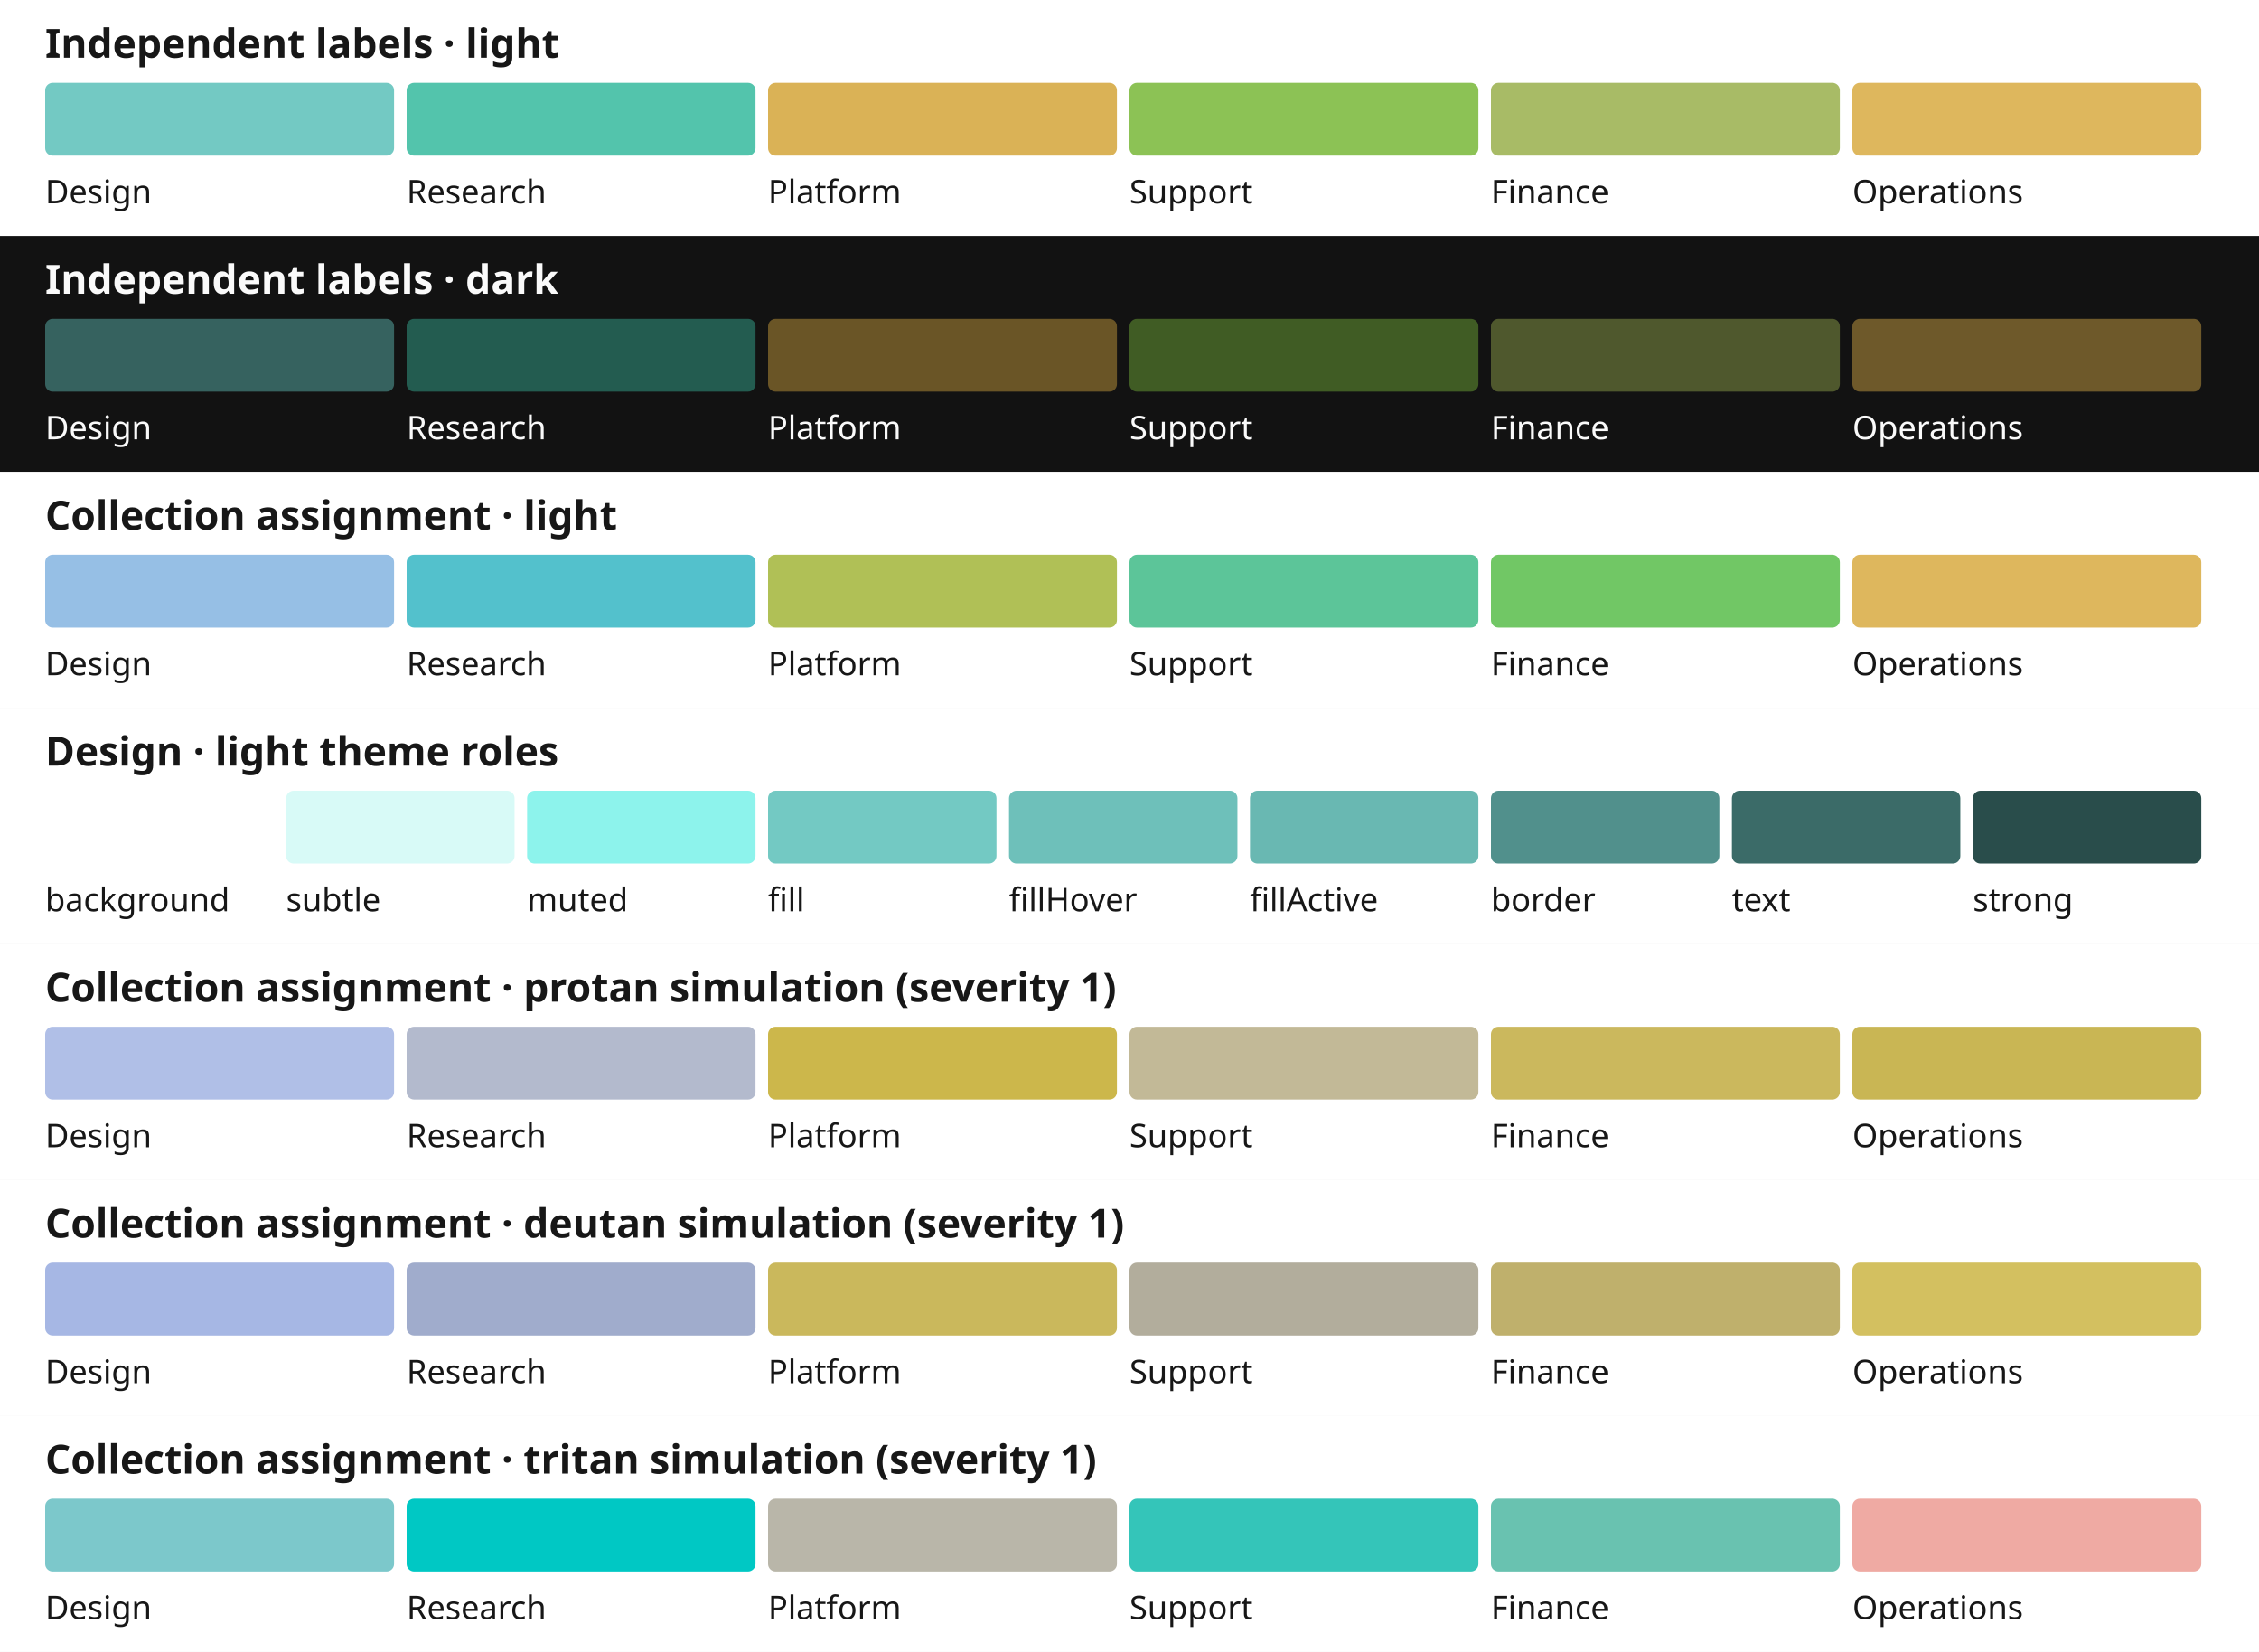
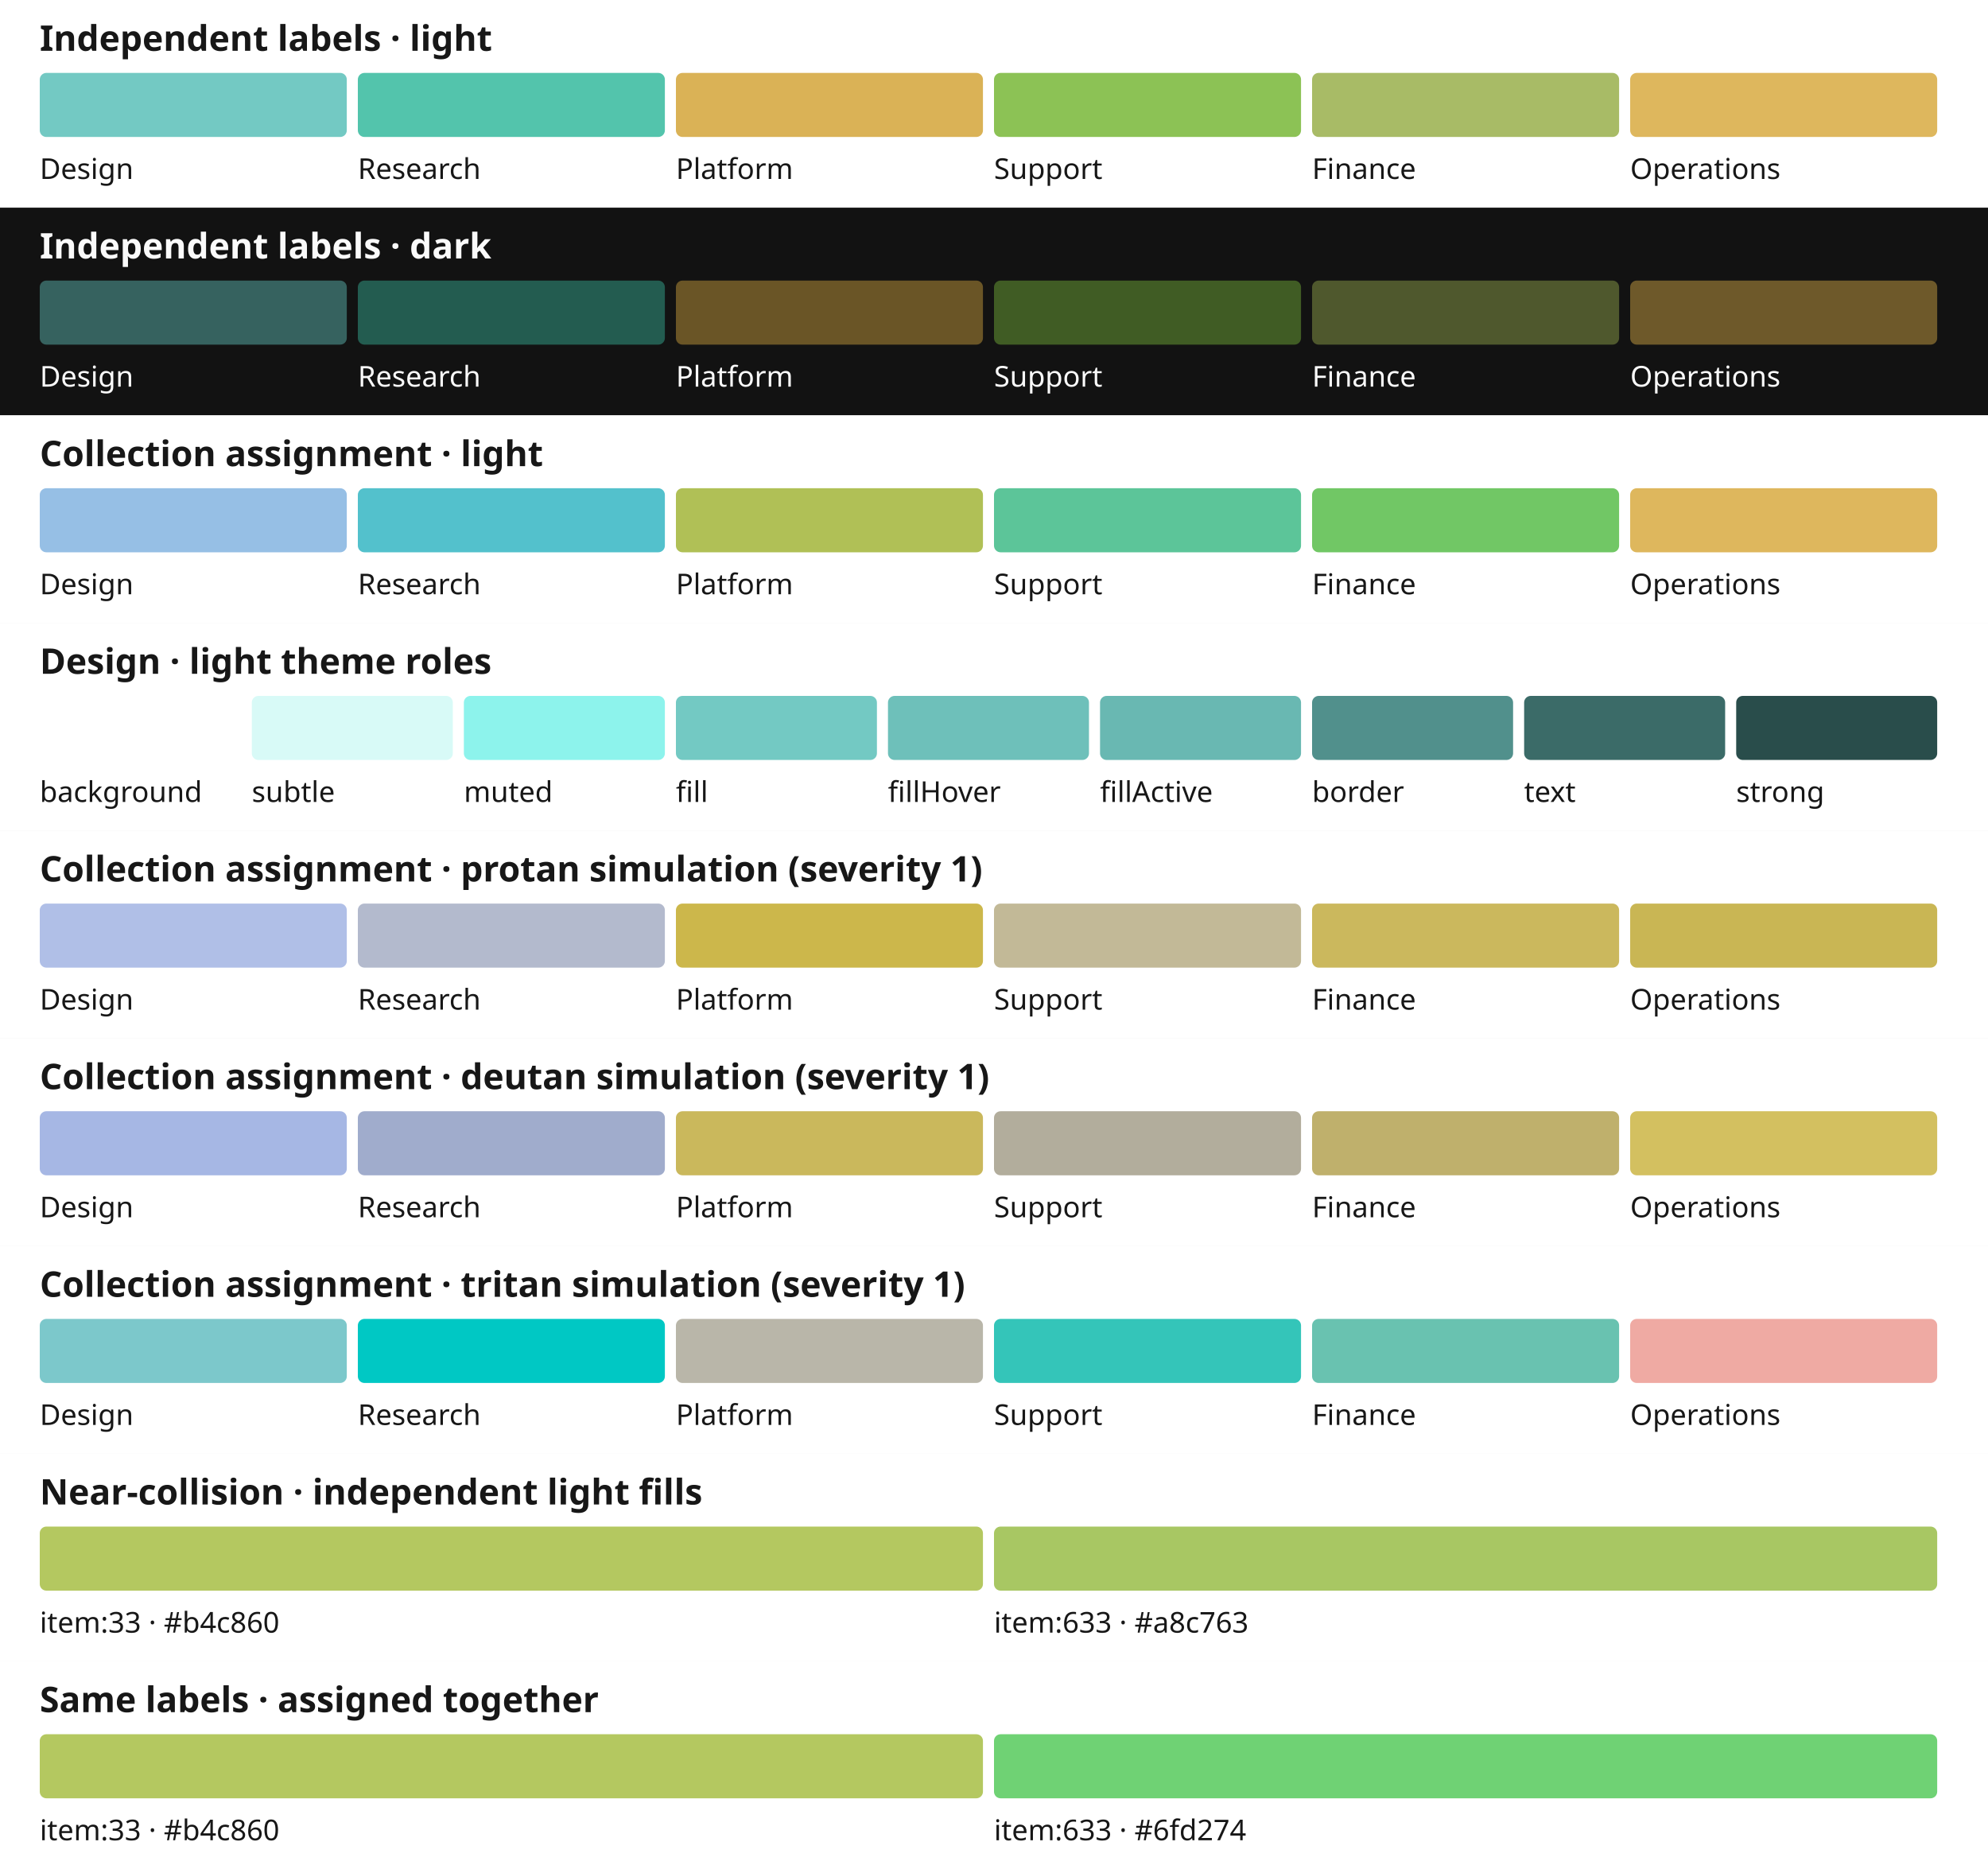
- <svg xmlns="http://www.w3.org/2000/svg" viewBox="0 0 900 658" role="img" aria-labelledby="title" font-family="system-ui, sans-serif">
+ <svg xmlns="http://www.w3.org/2000/svg" viewBox="0 0 900 846" role="img" aria-labelledby="title" font-family="system-ui, sans-serif">
  <rect y="0" width="900" height="94" fill="#ffffff" />
  <text x="18" y="23" fill="#171717" font-size="16" font-weight="600">Independent labels · light</text>
  <rect x="18" y="33" width="139" height="29" rx="3" fill="#73c9c3" />
  <text x="18" y="81" fill="#171717" font-size="13">Design</text>
  <rect x="162" y="33" width="139" height="29" rx="3" fill="#53c4ac" />
  <text x="162" y="81" fill="#171717" font-size="13">Research</text>
  <rect x="306" y="33" width="139" height="29" rx="3" fill="#dab256" />
  <text x="306" y="81" fill="#171717" font-size="13">Platform</text>
  <rect x="450" y="33" width="139" height="29" rx="3" fill="#8cc255" />
  <text x="450" y="81" fill="#171717" font-size="13">Support</text>
  <rect x="594" y="33" width="139" height="29" rx="3" fill="#a8bb66" />
  <text x="594" y="81" fill="#171717" font-size="13">Finance</text>
  <rect x="738" y="33" width="139" height="29" rx="3" fill="#deb75d" />
  <text x="738" y="81" fill="#171717" font-size="13">Operations</text>
  <rect y="94" width="900" height="94" fill="#121212" />
  <text x="18" y="117" fill="#fafafa" font-size="16" font-weight="600">Independent labels · dark</text>
  <rect x="18" y="127" width="139" height="29" rx="3" fill="#36625f" />
  <text x="18" y="175" fill="#fafafa" font-size="13">Design</text>
  <rect x="162" y="127" width="139" height="29" rx="3" fill="#235c50" />
  <text x="162" y="175" fill="#fafafa" font-size="13">Research</text>
  <rect x="306" y="127" width="139" height="29" rx="3" fill="#6a5526" />
  <text x="306" y="175" fill="#fafafa" font-size="13">Platform</text>
  <rect x="450" y="127" width="139" height="29" rx="3" fill="#405c24" />
  <text x="450" y="175" fill="#fafafa" font-size="13">Support</text>
  <rect x="594" y="127" width="139" height="29" rx="3" fill="#4f582d" />
  <text x="594" y="175" fill="#fafafa" font-size="13">Finance</text>
  <rect x="738" y="127" width="139" height="29" rx="3" fill="#6e592a" />
  <text x="738" y="175" fill="#fafafa" font-size="13">Operations</text>
  <rect y="188" width="900" height="94" fill="#ffffff" />
  <text x="18" y="211" fill="#171717" font-size="16" font-weight="600">Collection assignment · light</text>
  <rect x="18" y="221" width="139" height="29" rx="3" fill="#96bfe5" />
  <text x="18" y="269" fill="#171717" font-size="13">Design</text>
  <rect x="162" y="221" width="139" height="29" rx="3" fill="#53c1cc" />
  <text x="162" y="269" fill="#171717" font-size="13">Research</text>
  <rect x="306" y="221" width="139" height="29" rx="3" fill="#b0c056" />
  <text x="306" y="269" fill="#171717" font-size="13">Platform</text>
  <rect x="450" y="221" width="139" height="29" rx="3" fill="#5cc599" />
  <text x="450" y="269" fill="#171717" font-size="13">Support</text>
  <rect x="594" y="221" width="139" height="29" rx="3" fill="#71c765" />
  <text x="594" y="269" fill="#171717" font-size="13">Finance</text>
  <rect x="738" y="221" width="139" height="29" rx="3" fill="#deb75d" />
  <text x="738" y="269" fill="#171717" font-size="13">Operations</text>
  <rect y="282" width="900" height="94" fill="#ffffff" />
  <text x="18" y="305" fill="#171717" font-size="16" font-weight="600">Design · light theme roles</text>
  <rect x="18" y="315" width="91" height="29" rx="3" fill="#ffffff" />
  <text x="18" y="363" fill="#171717" font-size="13">background</text>
  <rect x="114" y="315" width="91" height="29" rx="3" fill="#d8faf7" />
  <text x="114" y="363" fill="#171717" font-size="13">subtle</text>
  <rect x="210" y="315" width="91" height="29" rx="3" fill="#8df3ec" />
  <text x="210" y="363" fill="#171717" font-size="13">muted</text>
  <rect x="306" y="315" width="91" height="29" rx="3" fill="#73c9c3" />
  <text x="306" y="363" fill="#171717" font-size="13">fill</text>
  <rect x="402" y="315" width="91" height="29" rx="3" fill="#6ec0ba" />
  <text x="402" y="363" fill="#171717" font-size="13">fillHover</text>
  <rect x="498" y="315" width="91" height="29" rx="3" fill="#69b8b2" />
  <text x="498" y="363" fill="#171717" font-size="13">fillActive</text>
  <rect x="594" y="315" width="91" height="29" rx="3" fill="#51908c" />
  <text x="594" y="363" fill="#171717" font-size="13">border</text>
  <rect x="690" y="315" width="91" height="29" rx="3" fill="#3b6b68" />
  <text x="690" y="363" fill="#171717" font-size="13">text</text>
  <rect x="786" y="315" width="91" height="29" rx="3" fill="#294d4b" />
  <text x="786" y="363" fill="#171717" font-size="13">strong</text>
  <rect y="376" width="900" height="94" fill="#ffffff" />
  <text x="18" y="399" fill="#171717" font-size="16" font-weight="600">Collection assignment · protan simulation (severity 1)</text>
  <rect x="18" y="409" width="139" height="29" rx="3" fill="#b0bfe7" />
  <text x="18" y="457" fill="#171717" font-size="13">Design</text>
  <rect x="162" y="409" width="139" height="29" rx="3" fill="#b3bacd" />
  <text x="162" y="457" fill="#171717" font-size="13">Research</text>
  <rect x="306" y="409" width="139" height="29" rx="3" fill="#ccb74b" />
  <text x="306" y="457" fill="#171717" font-size="13">Platform</text>
  <rect x="450" y="409" width="139" height="29" rx="3" fill="#c2b997" />
  <text x="450" y="457" fill="#171717" font-size="13">Support</text>
  <rect x="594" y="409" width="139" height="29" rx="3" fill="#cbb85d" />
  <text x="594" y="457" fill="#171717" font-size="13">Finance</text>
  <rect x="738" y="409" width="139" height="29" rx="3" fill="#c9b654" />
  <text x="738" y="457" fill="#171717" font-size="13">Operations</text>
  <rect y="470" width="900" height="94" fill="#ffffff" />
  <text x="18" y="493" fill="#171717" font-size="16" font-weight="600">Collection assignment · deutan simulation (severity 1)</text>
  <rect x="18" y="503" width="139" height="29" rx="3" fill="#a6b7e4" />
  <text x="18" y="551" fill="#171717" font-size="13">Design</text>
  <rect x="162" y="503" width="139" height="29" rx="3" fill="#a0accc" />
  <text x="162" y="551" fill="#171717" font-size="13">Research</text>
  <rect x="306" y="503" width="139" height="29" rx="3" fill="#cab85c" />
  <text x="306" y="551" fill="#171717" font-size="13">Platform</text>
  <rect x="450" y="503" width="139" height="29" rx="3" fill="#b2ad9c" />
  <text x="450" y="551" fill="#171717" font-size="13">Support</text>
  <rect x="594" y="503" width="139" height="29" rx="3" fill="#bfb06c" />
  <text x="594" y="551" fill="#171717" font-size="13">Finance</text>
  <rect x="738" y="503" width="139" height="29" rx="3" fill="#d3c060" />
  <text x="738" y="551" fill="#171717" font-size="13">Operations</text>
  <rect y="564" width="900" height="94" fill="#ffffff" />
  <text x="18" y="587" fill="#171717" font-size="16" font-weight="600">Collection assignment · tritan simulation (severity 1)</text>
  <rect x="18" y="597" width="139" height="29" rx="3" fill="#7cc8cb" />
  <text x="18" y="645" fill="#171717" font-size="13">Design</text>
  <rect x="162" y="597" width="139" height="29" rx="3" fill="#00c8c4" />
  <text x="162" y="645" fill="#171717" font-size="13">Research</text>
  <rect x="306" y="597" width="139" height="29" rx="3" fill="#b9b6a9" />
  <text x="306" y="645" fill="#171717" font-size="13">Platform</text>
  <rect x="450" y="597" width="139" height="29" rx="3" fill="#34c5b9" />
  <text x="450" y="645" fill="#171717" font-size="13">Support</text>
  <rect x="594" y="597" width="139" height="29" rx="3" fill="#69c2b0" />
  <text x="594" y="645" fill="#171717" font-size="13">Finance</text>
  <rect x="738" y="597" width="139" height="29" rx="3" fill="#efaaa3" />
  <text x="738" y="645" fill="#171717" font-size="13">Operations</text>
+   <rect y="658" width="900" height="94" fill="#ffffff" />
+   <text x="18" y="681" fill="#171717" font-size="16" font-weight="600">Near-collision · independent light fills</text>
+   <rect x="18" y="691" width="427" height="29" rx="3" fill="#b4c860" />
+   <text x="18" y="739" fill="#171717" font-size="13">item:33 · #b4c860</text>
+   <rect x="450" y="691" width="427" height="29" rx="3" fill="#a8c763" />
+   <text x="450" y="739" fill="#171717" font-size="13">item:633 · #a8c763</text>
+   <rect y="752" width="900" height="94" fill="#ffffff" />
+   <text x="18" y="775" fill="#171717" font-size="16" font-weight="600">Same labels · assigned together</text>
+   <rect x="18" y="785" width="427" height="29" rx="3" fill="#b4c860" />
+   <text x="18" y="833" fill="#171717" font-size="13">item:33 · #b4c860</text>
+   <rect x="450" y="785" width="427" height="29" rx="3" fill="#6fd274" />
+   <text x="450" y="833" fill="#171717" font-size="13">item:633 · #6fd274</text>
</svg>
